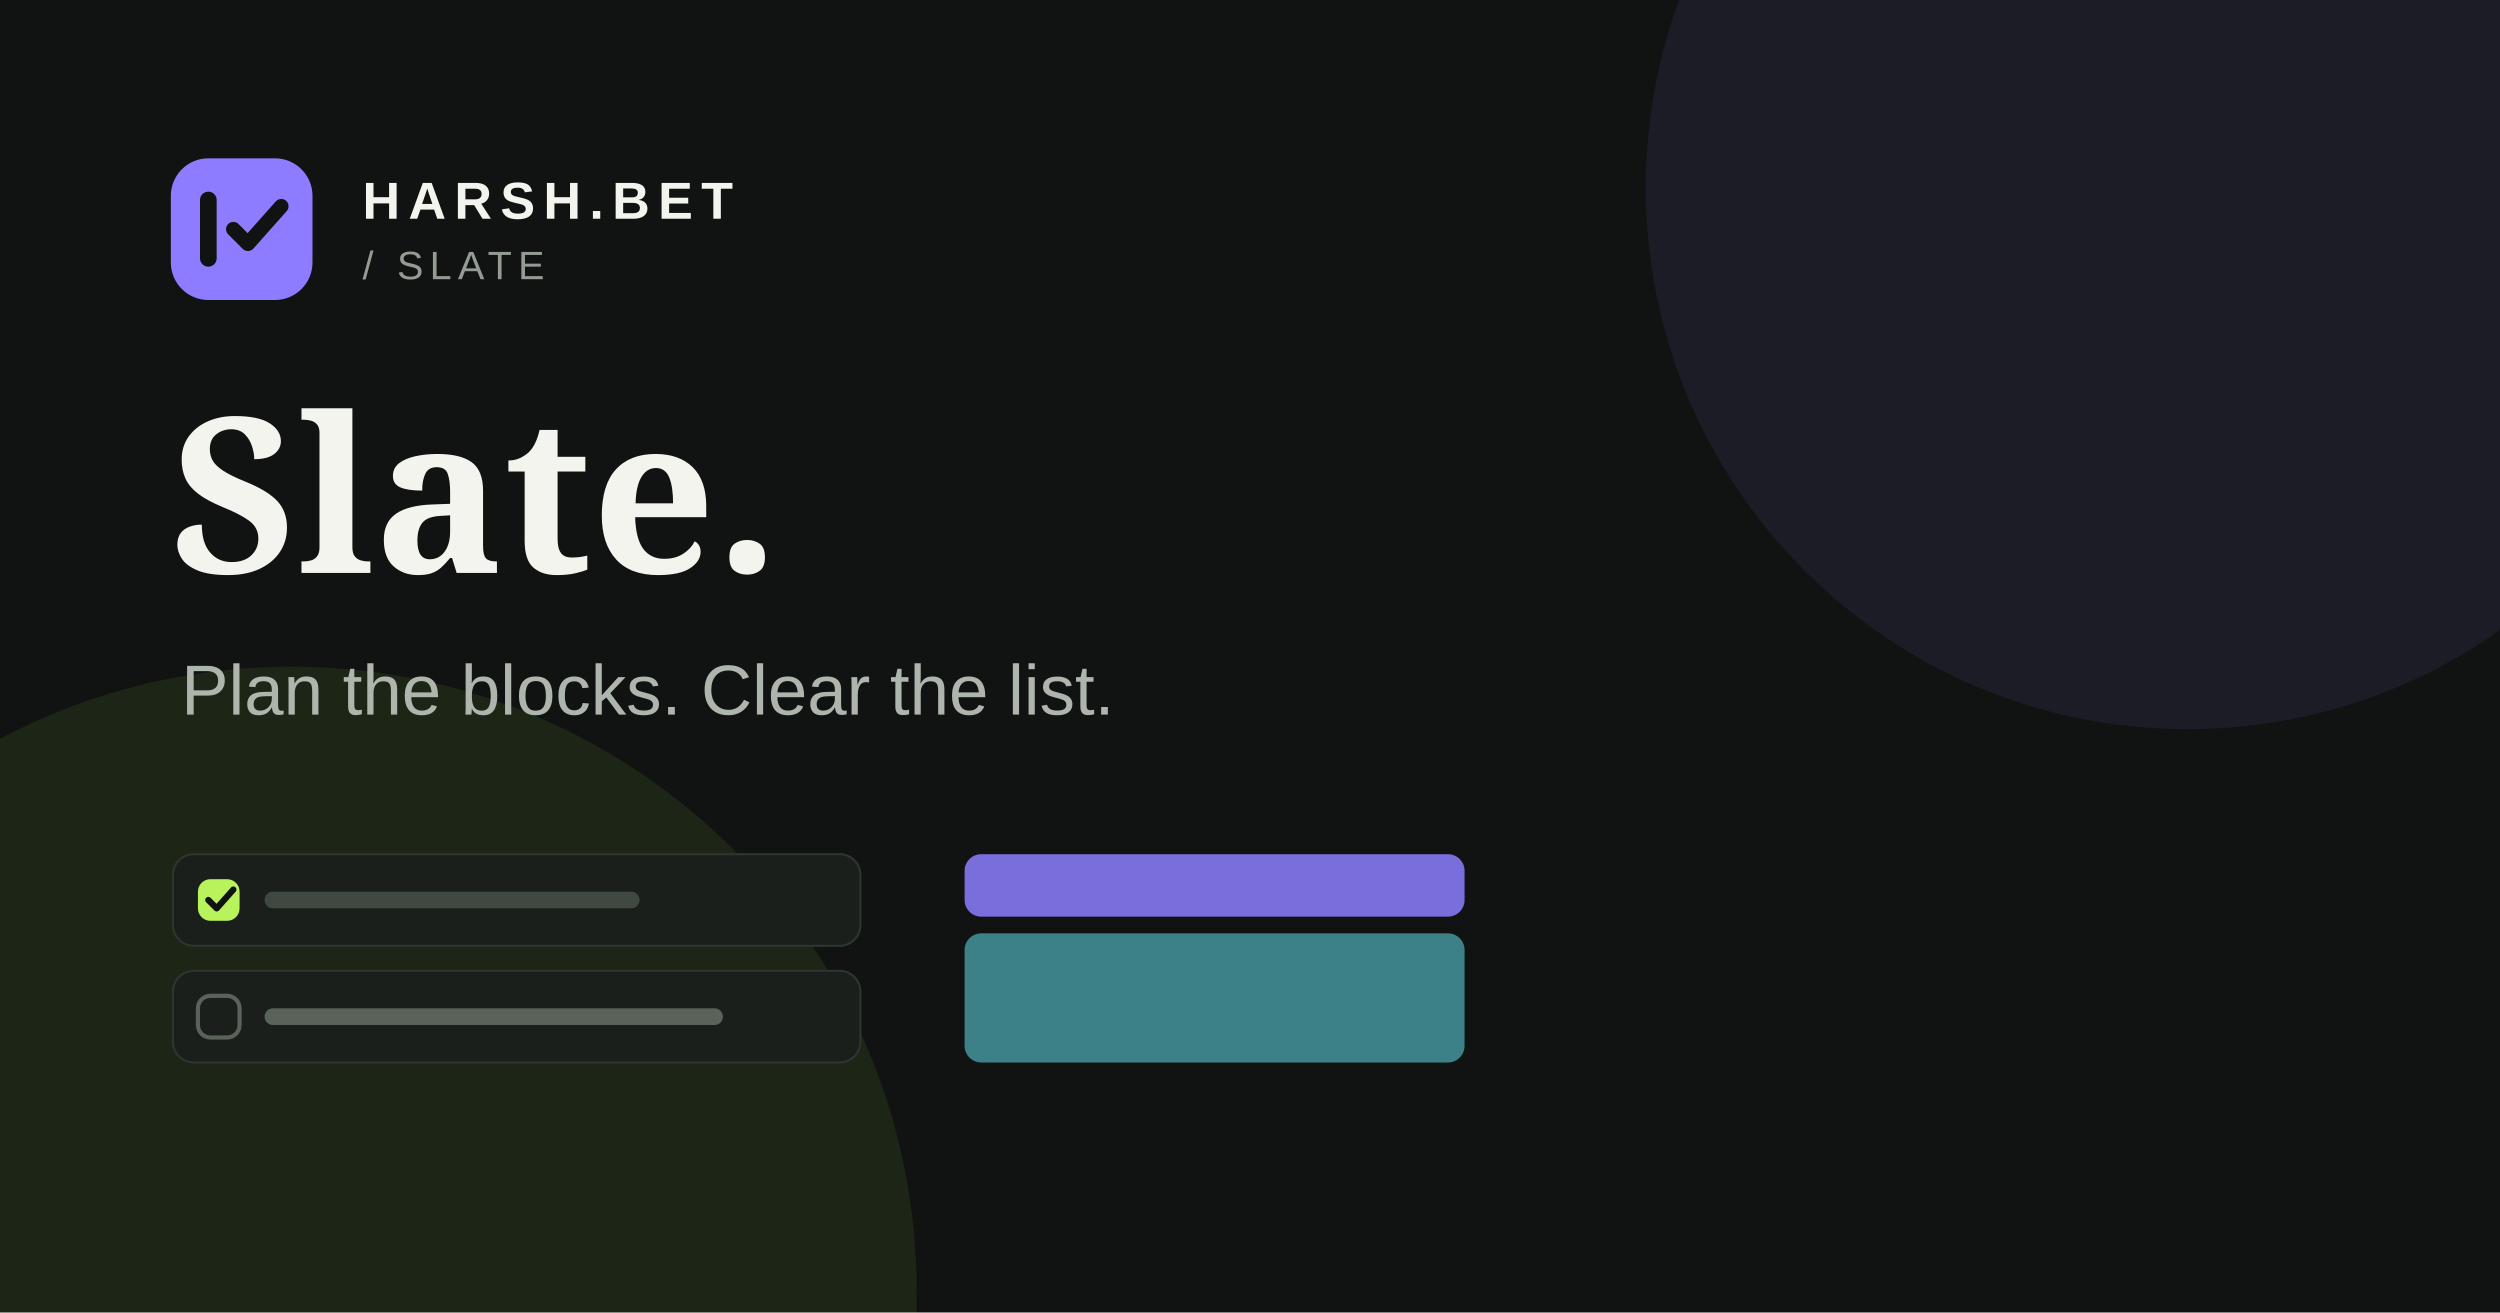
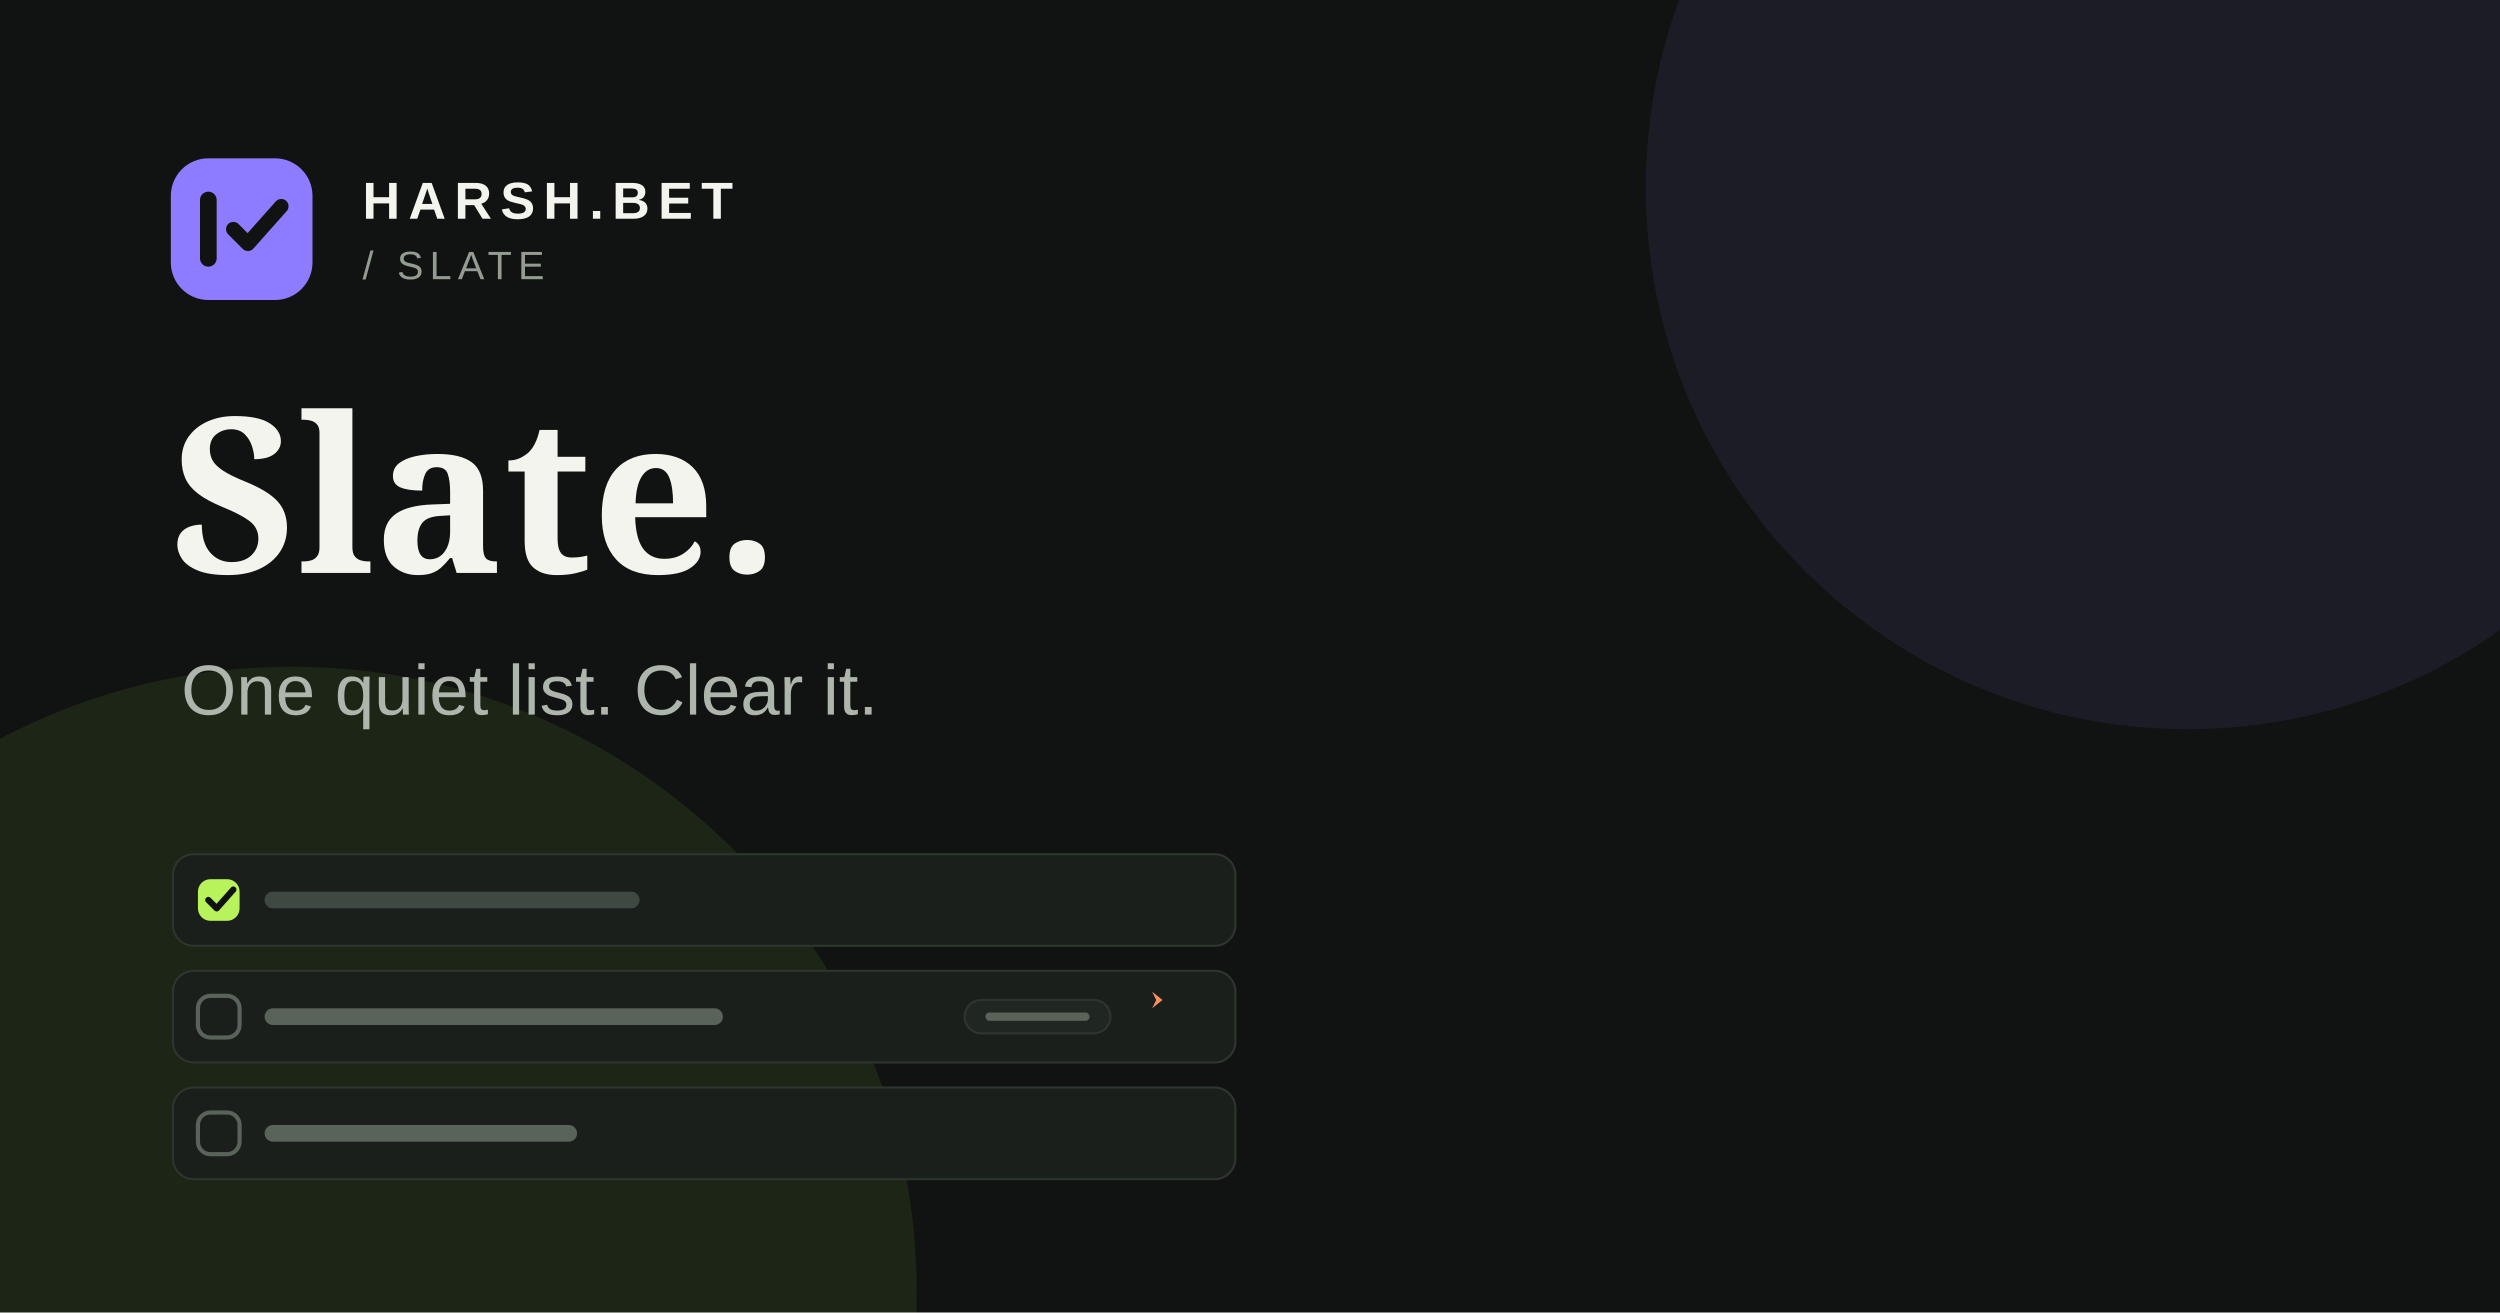
<svg xmlns="http://www.w3.org/2000/svg" width="1200" height="630" viewBox="0 0 1200 630">
  <rect width="1200" height="630" fill="#101311" />
  <circle cx="1050" cy="90" r="260" fill="#8d7cff" opacity=".09" />
  <circle cx="140" cy="620" r="300" fill="#b8f35b" opacity=".08" />
  <g transform="translate(82 76)">
    <rect width="68" height="68" rx="18" fill="#8d7cff" />
    <rect x="14" y="16" width="8" height="36" rx="4" fill="#101311" />
    <path d="m30 34 7 7 16-18" fill="none" stroke="#101311" stroke-linecap="round" stroke-linejoin="round" stroke-width="7" />
    <text x="92" y="29" fill="#f2f4ed" font-family="Arial, sans-serif" font-size="25" font-weight="700" letter-spacing="4">HARSH.BET</text>
    <text x="92" y="58" fill="#939b92" font-family="Arial, sans-serif" font-size="19" letter-spacing="3">/ SLATE</text>
  </g>
  <text x="82" y="275" fill="#f2f4ed" font-family="Georgia, serif" font-size="104" font-weight="700">Slate.</text>
-   <text x="87" y="343" fill="#aeb5ad" font-family="Arial, sans-serif" font-size="34">Plan the blocks. Clear the list.</text>
+   <text x="87" y="343" fill="#aeb5ad" font-family="Arial, sans-serif" font-size="34">One quiet list. Clear it.</text>
  <g transform="translate(83 410)">
-     <rect width="330" height="44" rx="10" fill="#1a1f1b" stroke="#2d352e" />
+     <rect width="510" height="44" rx="10" fill="#1a1f1b" stroke="#2d352e" />
    <rect x="12" y="12" width="20" height="20" rx="6" fill="#b8f35b" />
    <path d="m17 22 4 4 8-9" fill="none" stroke="#101311" stroke-linecap="round" stroke-linejoin="round" stroke-width="3" />
    <rect x="44" y="18" width="180" height="8" rx="4" fill="#3f4941" />
-     <rect y="56" width="330" height="44" rx="10" fill="#1a1f1b" stroke="#2d352e" />
+     <rect y="56" width="510" height="44" rx="10" fill="#1a1f1b" stroke="#2d352e" />
    <rect x="12" y="68" width="20" height="20" rx="6" fill="none" stroke="#59635a" stroke-width="2" />
    <rect x="44" y="74" width="220" height="8" rx="4" fill="#59635a" />
-     <rect x="380" width="240" height="30" rx="8" fill="#8d7cff" opacity=".85" />
-     <rect x="380" y="38" width="240" height="62" rx="8" fill="#58c9d6" opacity=".6" />
+     <path d="m470 66 5 4-5 4 2-4z" fill="#ff8e64" />
+     <rect x="380" y="70" width="70" height="16" rx="8" fill="#202621" stroke="#2d352e" />
+     <rect x="390" y="76" width="50" height="4" rx="2" fill="#59635a" />
+     <rect y="112" width="510" height="44" rx="10" fill="#1a1f1b" stroke="#2d352e" />
+     <rect x="12" y="124" width="20" height="20" rx="6" fill="none" stroke="#59635a" stroke-width="2" />
+     <rect x="44" y="130" width="150" height="8" rx="4" fill="#59635a" />
  </g>
</svg>
